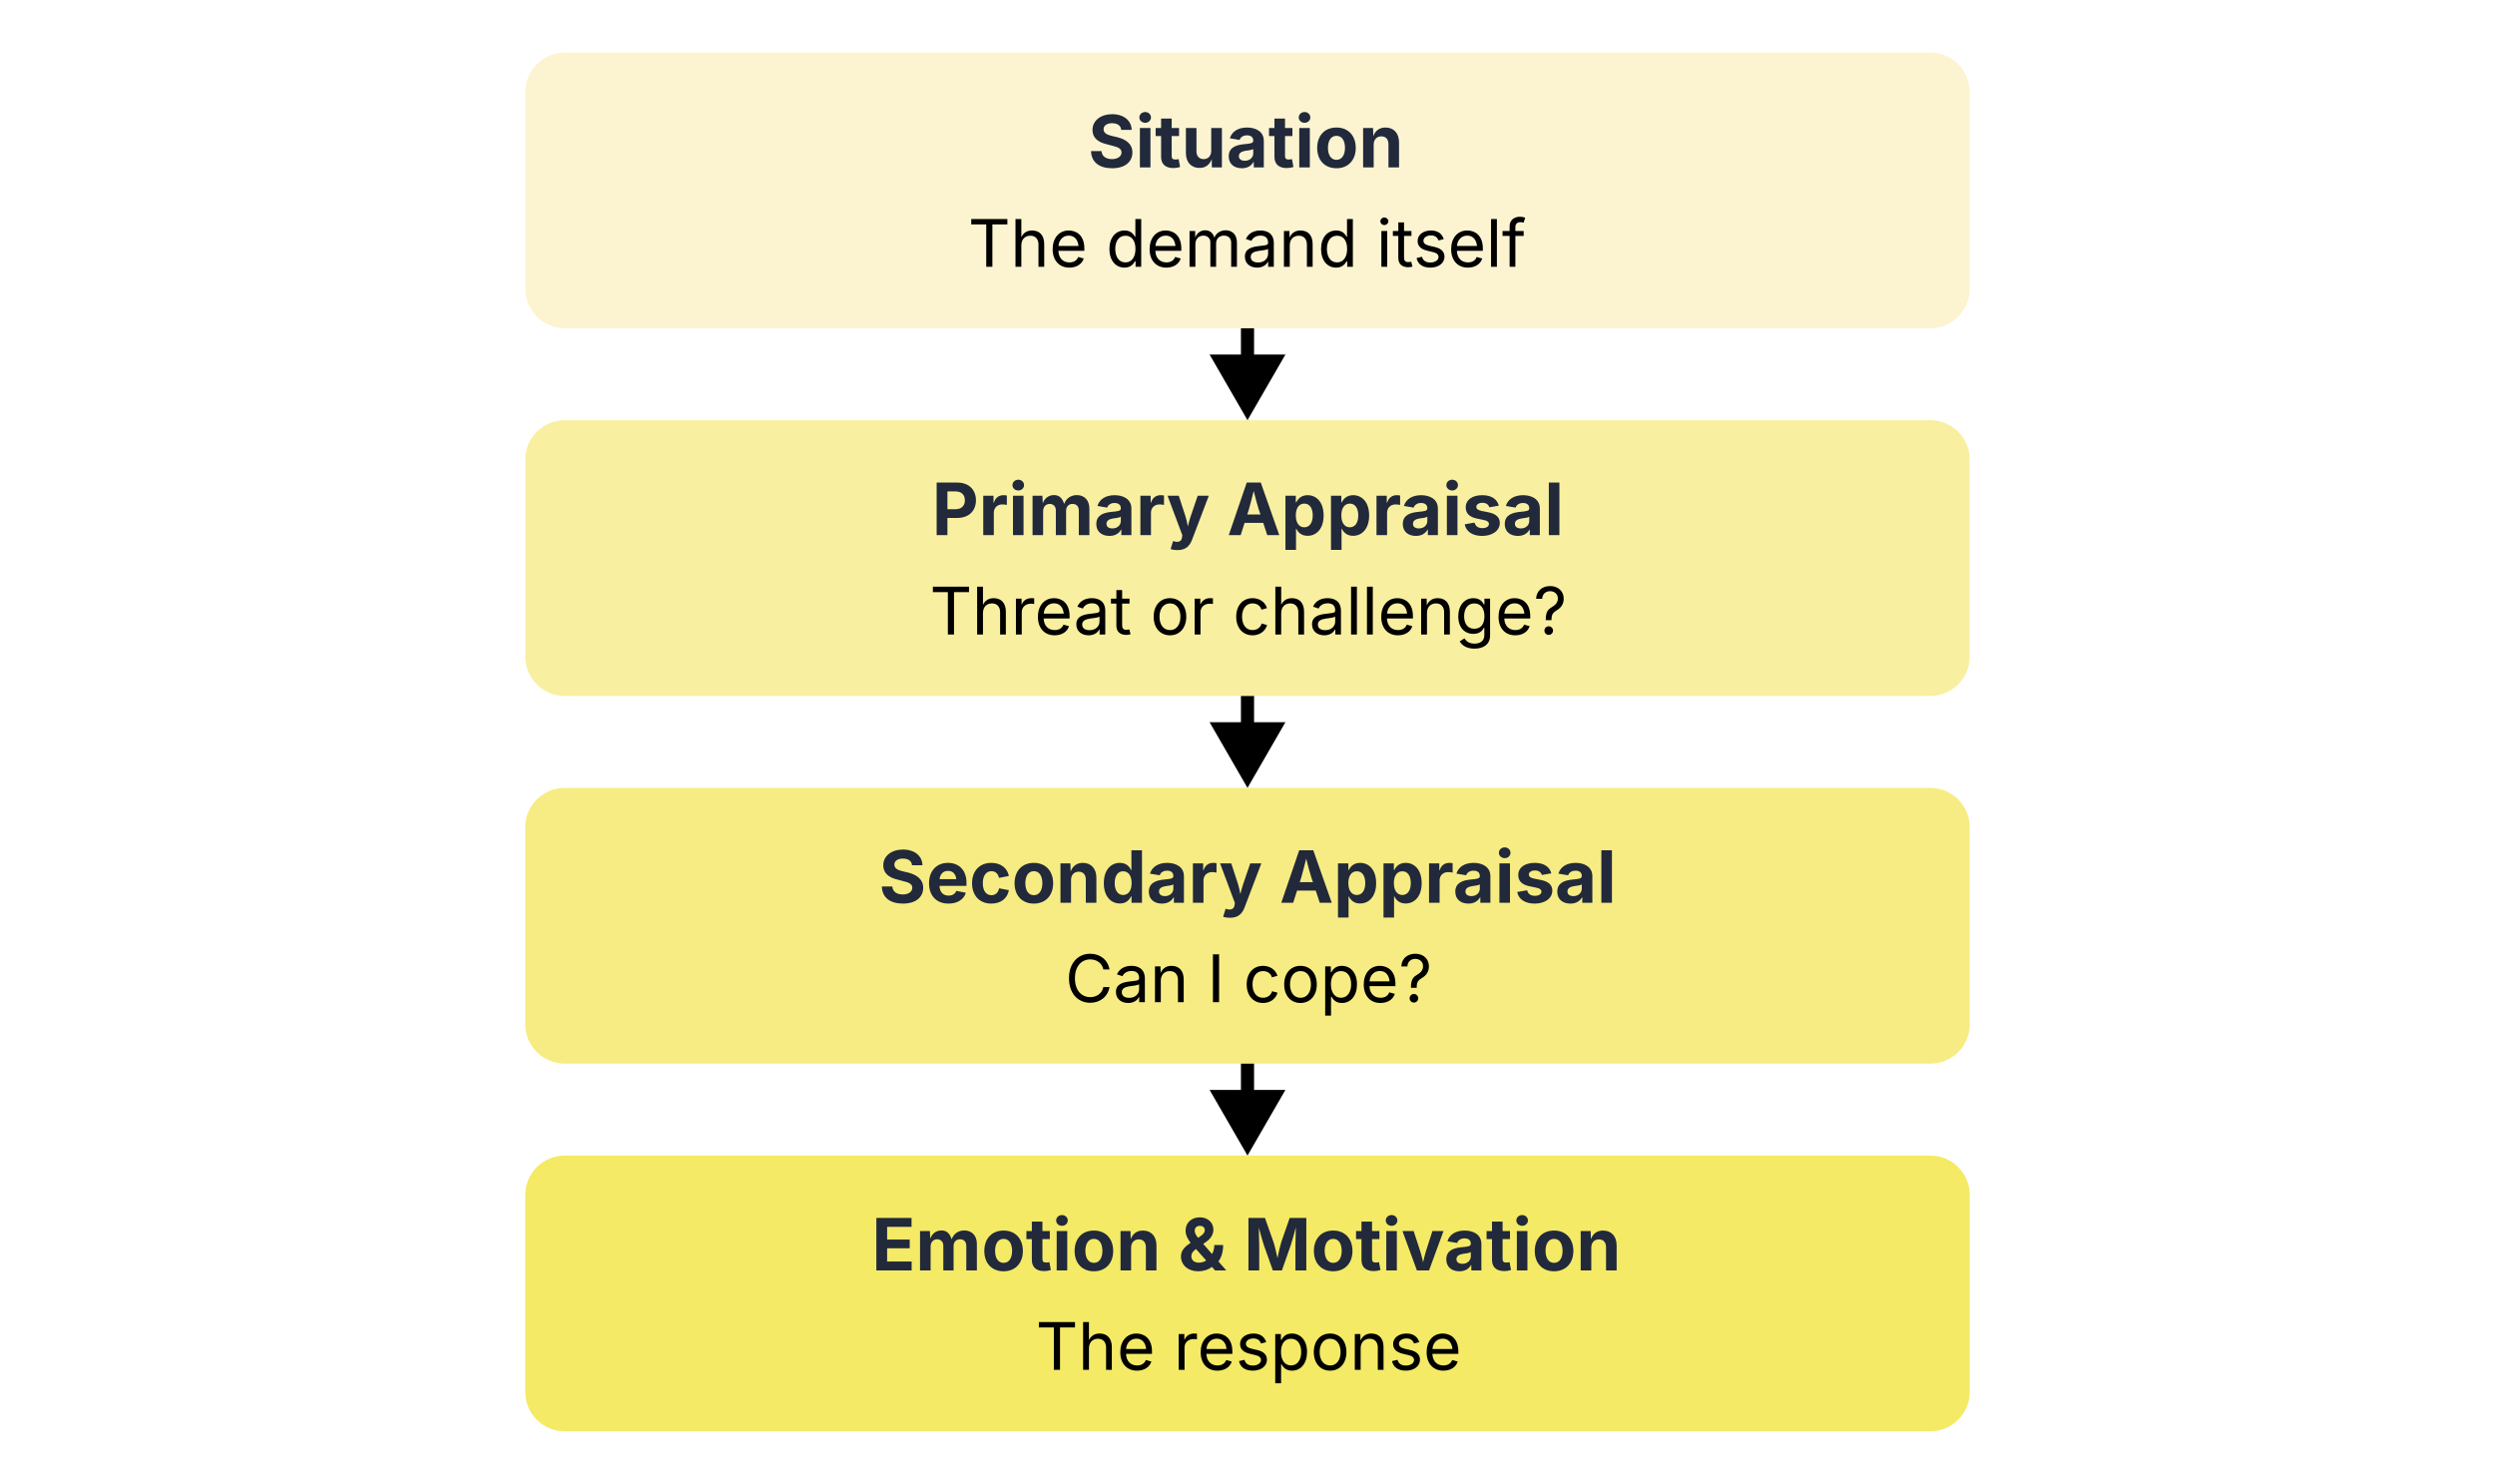
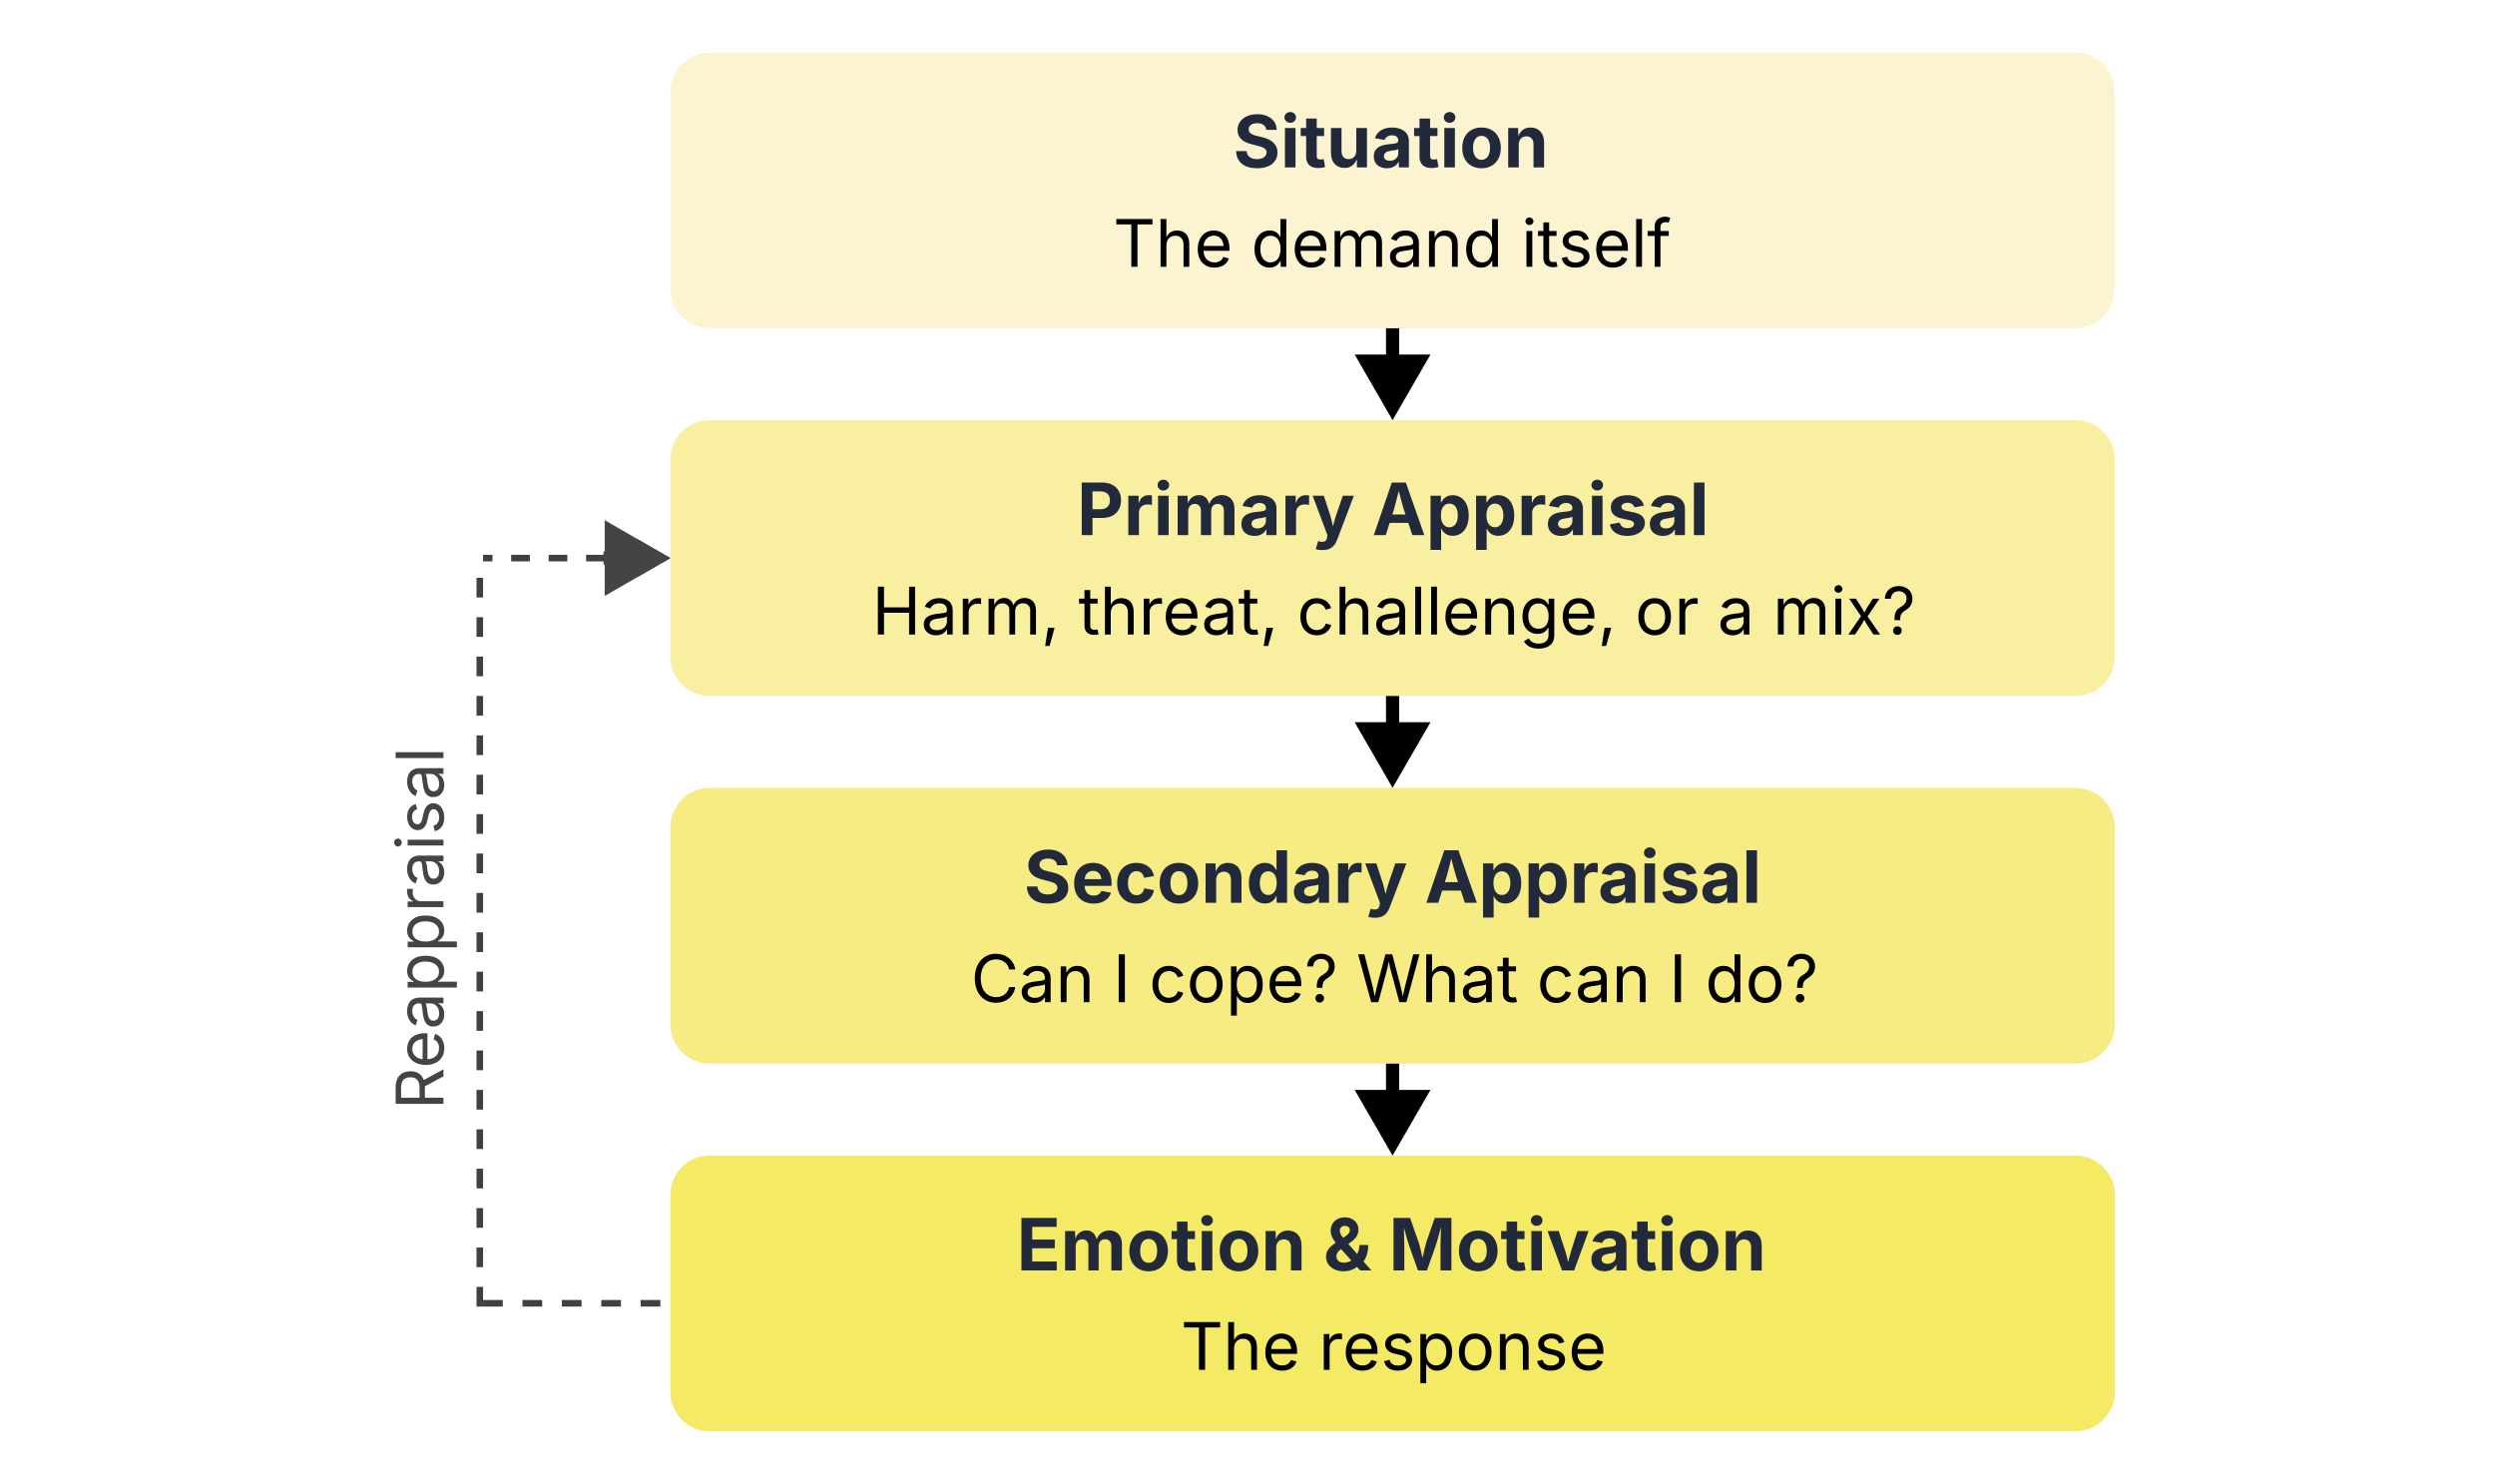
<svg xmlns="http://www.w3.org/2000/svg" viewBox="0 62 380 226" fill="none">
  <rect width="380" height="300" fill="white" />
-   <rect x="80" y="70" width="220" height="42" rx="6" fill="#FCF4D1" />
+   <rect x="102.096" y="70" width="220" height="42" rx="6" fill="#FCF4D1" />
  <text fill="#21293B" style="white-space: pre" xml:space="preserve" font-family="Inter, Helvetica, Arial, sans-serif" font-size="11" font-weight="bold" letter-spacing="0em">
-     <tspan x="165.717" y="87.5">Situation</tspan>
+     <tspan x="187.813" y="87.5">Situation</tspan>
  </text>
  <text fill="black" style="white-space: pre" xml:space="preserve" font-family="Inter, Helvetica, Arial, sans-serif" font-size="10" letter-spacing="0em">
-     <tspan x="147.441" y="102.636">The demand itself</tspan>
+     <tspan x="169.538" y="102.636">The demand itself</tspan>
  </text>
-   <rect x="80" y="126" width="220" height="42" rx="6" fill="#F9EFA0" />
+   <rect x="102.096" y="126" width="220" height="42" rx="6" fill="#F9EFA0" />
  <text fill="#21293B" style="white-space: pre" xml:space="preserve" font-family="Inter, Helvetica, Arial, sans-serif" font-size="11" font-weight="bold" letter-spacing="0em">
-     <tspan x="141.939" y="143.5">Primary Appraisal</tspan>
+     <tspan x="164.036" y="143.5">Primary Appraisal</tspan>
  </text>
  <text fill="black" style="white-space: pre" xml:space="preserve" font-family="Inter, Helvetica, Arial, sans-serif" font-size="10" letter-spacing="0em">
-     <tspan x="141.597" y="158.636">Threat or challenge?</tspan>
+     <tspan x="132.829" y="158.636">Harm, threat, challenge, or a mix?</tspan>
  </text>
-   <rect x="80" y="182" width="220" height="42" rx="6" fill="#F7EC83" />
+   <rect x="102.096" y="182" width="220" height="42" rx="6" fill="#F7EC83" />
  <text fill="#21293B" style="white-space: pre" xml:space="preserve" font-family="Inter, Helvetica, Arial, sans-serif" font-size="11" font-weight="bold" letter-spacing="0em">
-     <tspan x="133.856" y="199.5">Secondary Appraisal</tspan>
+     <tspan x="155.952" y="199.5">Secondary Appraisal</tspan>
  </text>
  <text fill="black" style="white-space: pre" xml:space="preserve" font-family="Inter, Helvetica, Arial, sans-serif" font-size="10" letter-spacing="0em">
-     <tspan x="162.217" y="214.636">Can I cope?</tspan>
+     <tspan x="147.873" y="214.636">Can I cope? What can I do?</tspan>
  </text>
-   <rect x="80" y="238" width="220" height="42" rx="6" fill="#F4EA66" />
+   <rect x="102.096" y="238" width="220" height="42" rx="6" fill="#F4EA66" />
  <text fill="#21293B" style="white-space: pre" xml:space="preserve" font-family="Inter, Helvetica, Arial, sans-serif" font-size="11" font-weight="bold" letter-spacing="0em">
-     <tspan x="132.755" y="255.5">Emotion &amp; Motivation</tspan>
+     <tspan x="154.851" y="255.5">Emotion &amp; Motivation</tspan>
  </text>
  <text fill="black" style="white-space: pre" xml:space="preserve" font-family="Inter, Helvetica, Arial, sans-serif" font-size="10" letter-spacing="0em">
-     <tspan x="157.744" y="270.636">The response</tspan>
+     <tspan x="179.84" y="270.636">The response</tspan>
  </text>
-   <path d="M190 126L195.774 116L184.226 116L190 126ZM190 112L189 112L189 117L190 117L191 117L191 112L190 112Z" fill="black" />
-   <path d="M190 182L195.774 172L184.226 172L190 182ZM190 168L189 168L189 173L190 173L191 173L191 168L190 168Z" fill="black" />
-   <path d="M190 238L195.774 228L184.226 228L190 238ZM190 224L189 224L189 229L190 229L191 229L191 224L190 224Z" fill="black" />
+   <path d="M212.096 126L217.87 116L206.323 116L212.096 126ZM212.096 112L211.096 112L211.096 117L212.096 117L213.096 117L213.096 112L212.096 112Z" fill="black" />
+   <path d="M212.096 182L217.87 172L206.323 172L212.096 182ZM212.096 168L211.096 168L211.096 173L212.096 173L213.096 173L213.096 168L212.096 168Z" fill="black" />
+   <path d="M212.096 238L217.87 228L206.323 228L212.096 238ZM212.096 224L211.096 224L211.096 229L212.096 229L213.096 229L213.096 224L212.096 224Z" fill="black" />
+   <line x1="73.577" y1="260.5" x2="102.096" y2="260.5" stroke="#404040" stroke-dasharray="3 3" />
+   <line x1="73.077" y1="261" x2="73.077" y2="147" stroke="#404040" stroke-dasharray="3 3" />
+   <path d="M102.096 147L97.096 144.113L97.096 149.887L102.096 147ZM73.577 147L73.577 147.5L75.003 147.5L75.003 147L75.003 146.5L73.577 146.5L73.577 147ZM77.855 147L77.855 147.5L80.707 147.5L80.707 147L80.707 146.5L77.855 146.5L77.855 147ZM83.559 147L83.559 147.5L86.411 147.5L86.411 147L86.411 146.5L83.559 146.5L83.559 147ZM89.263 147L89.263 147.5L92.115 147.5L92.115 147L92.115 146.5L89.263 146.5L89.263 147ZM94.966 147L94.966 147.5L97.818 147.5L97.818 147L97.818 146.5L94.966 146.5L94.966 147ZM102.096 147L97.096 144.113L97.096 149.887L102.096 147ZM73.577 147L73.577 147.5L75.003 147.5L75.003 147L75.003 146.5L73.577 146.5L73.577 147ZM77.855 147L77.855 147.5L80.707 147.5L80.707 147L80.707 146.5L77.855 146.5L77.855 147ZM83.559 147L83.559 147.5L86.411 147.5L86.411 147L86.411 146.5L83.559 146.5L83.559 147ZM89.263 147L89.263 147.5L92.115 147.5L92.115 147L92.115 146.5L89.263 146.5L89.263 147ZM94.966 147L94.966 147.5L97.818 147.5L97.818 147L97.818 146.5L94.966 146.5L94.966 147Z" fill="#404040" />
+   <path d="M102.096 147L92.096 141.226V152.774L102.096 147ZM91.909 147V148H93.096V147V146H91.909V147Z" fill="#444444" />
+   <text transform="translate(57.9038 231.029) rotate(-90)" fill="#444444" style="white-space: pre" xml:space="preserve" font-family="Inter, Helvetica, Arial, sans-serif" font-size="10" letter-spacing="0em">
+     <tspan x="0.029" y="9.636">Reappraisal</tspan>
+   </text>
</svg>
